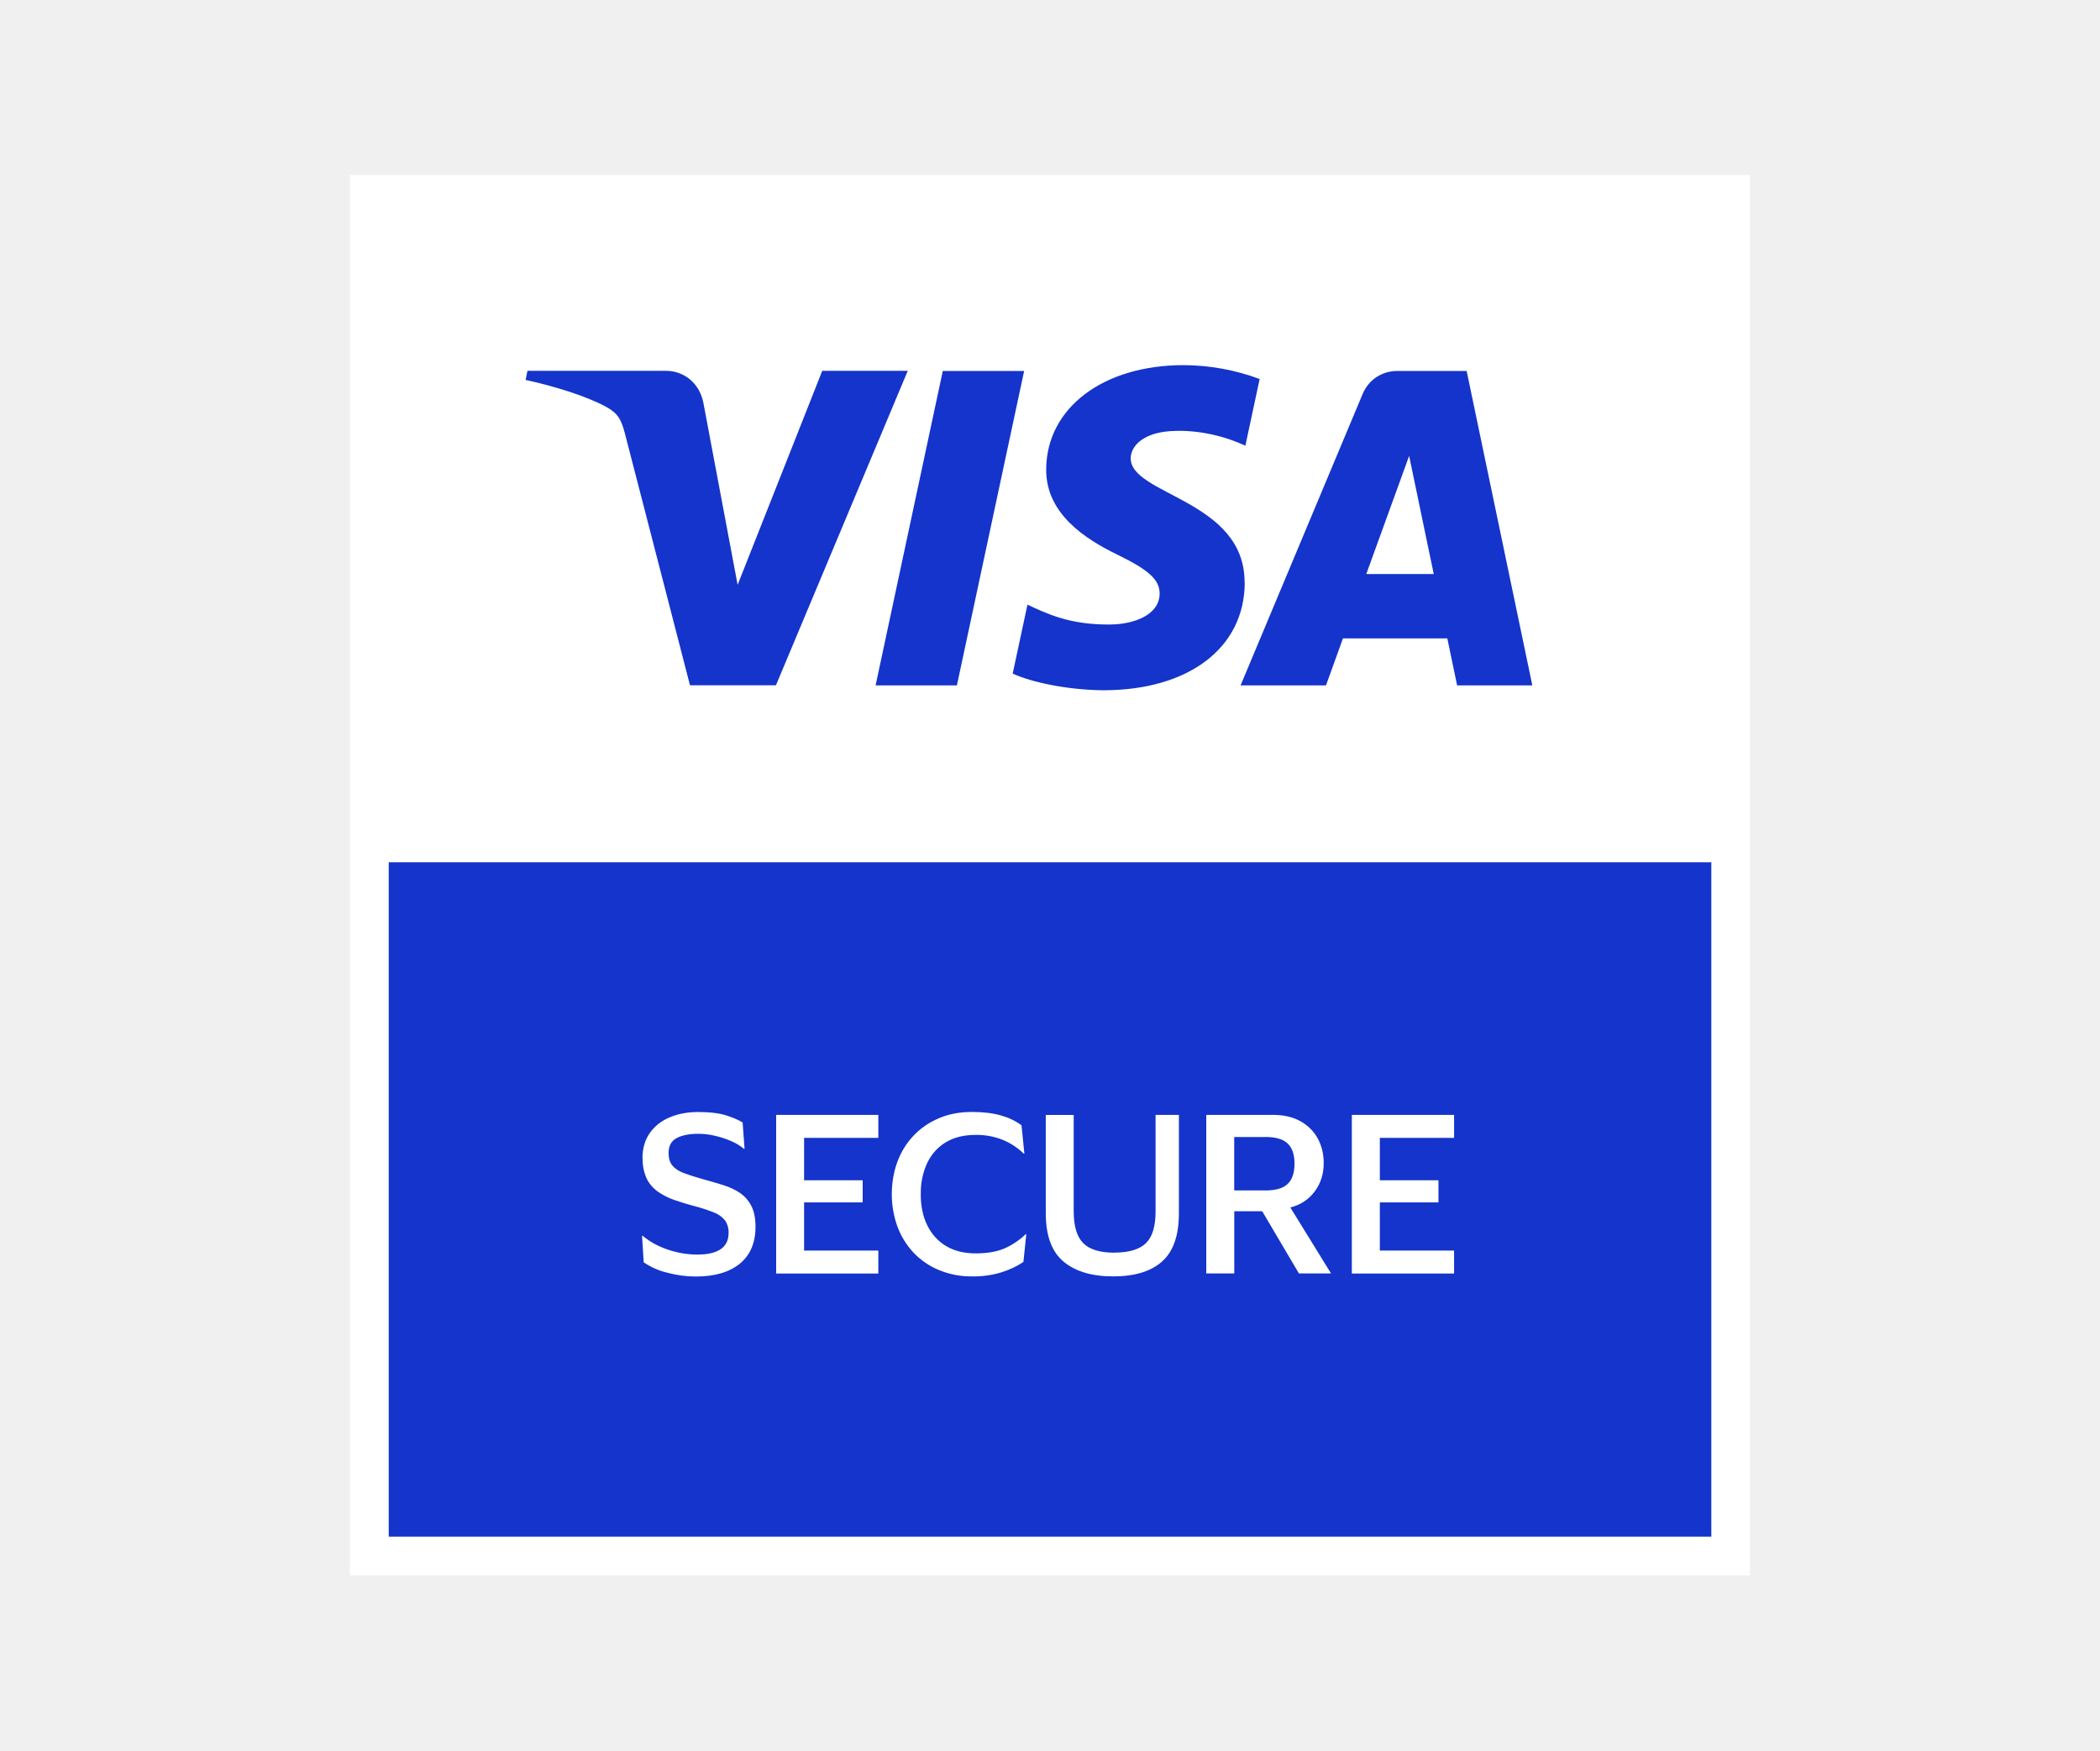
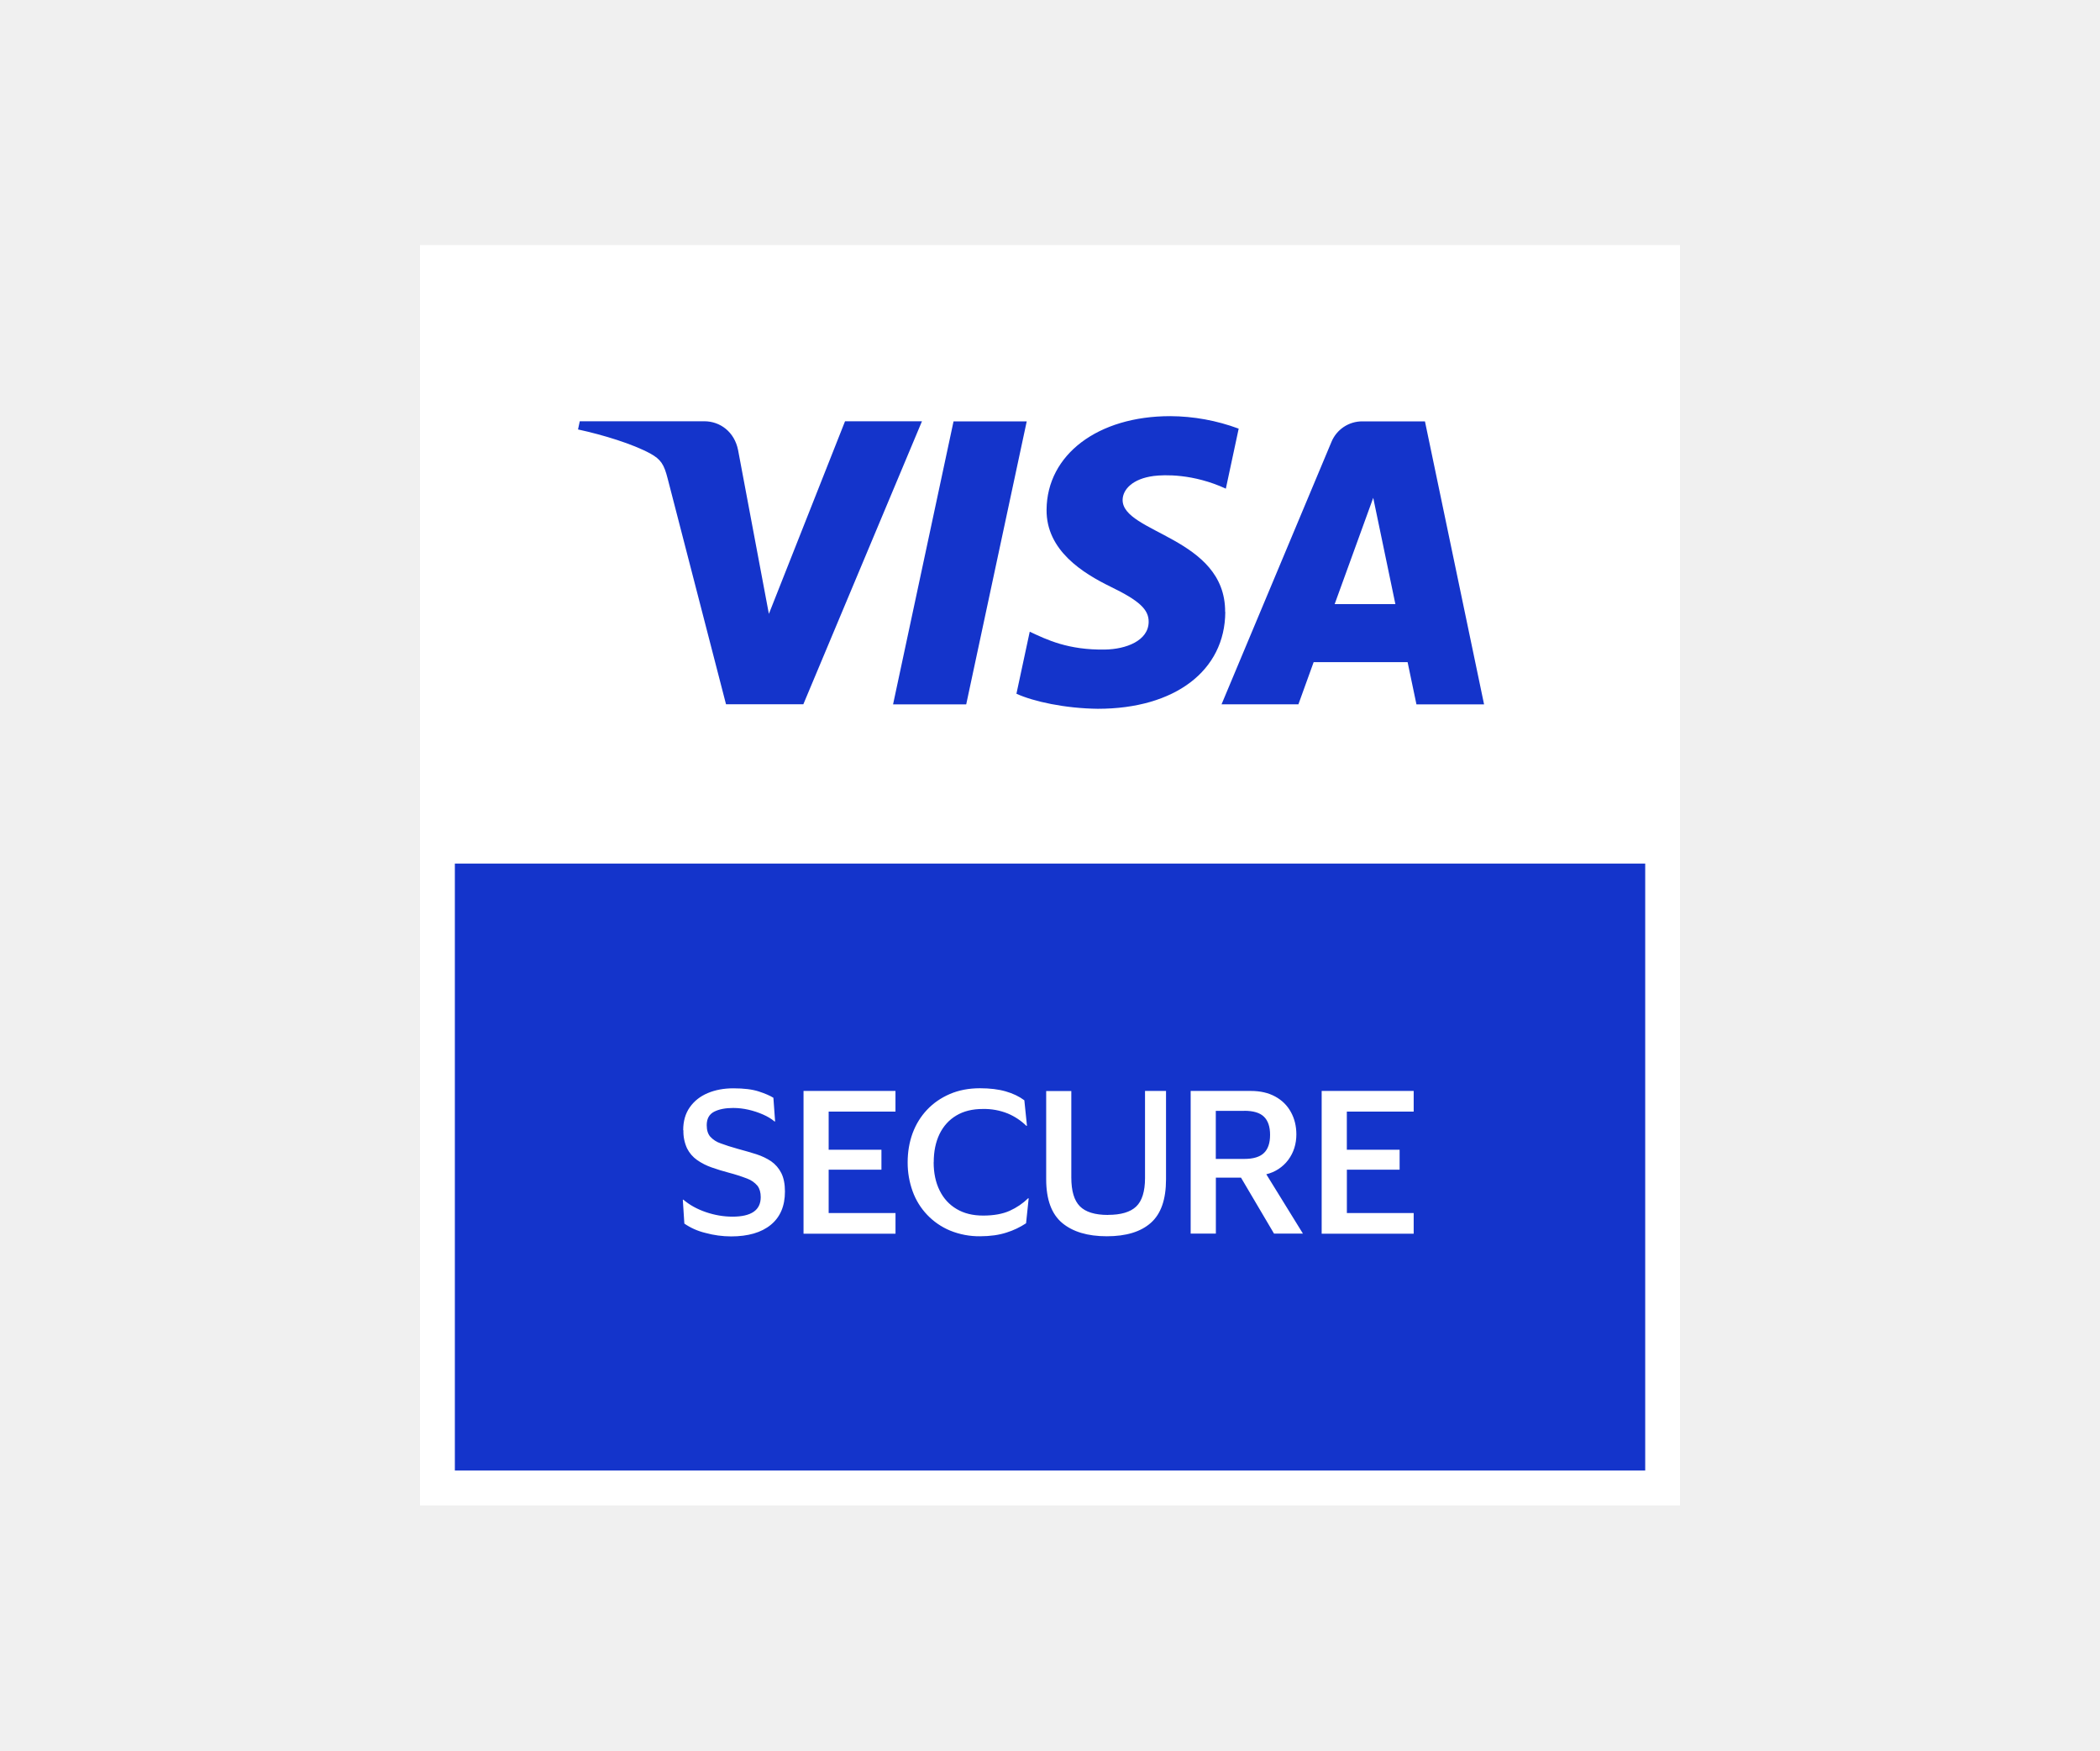
<svg xmlns="http://www.w3.org/2000/svg" width="60" height="50" fill="none" viewBox="0 0 60 50">
-   <path fill="#fff" d="M50 5H10v40h40z" />
-   <path fill="#1434cb" d="M48.895 24.63H11.107v19.263h37.788zM25.936 10.592l-3.766 8.982h-2.456l-1.853-7.168c-.113-.44-.21-.602-.552-.79-.56-.303-1.48-.588-2.292-.764l.054-.26h3.954c.503 0 .957.335 1.072.915l.978 5.198 2.418-6.113h2.443m9.624 6.05c.01-2.37-3.277-2.5-3.254-3.561.008-.321.313-.665.985-.752.334-.042 1.25-.077 2.291.402l.408-1.905a6.3 6.3 0 0 0-2.173-.396c-2.297 0-3.913 1.22-3.926 2.97-.014 1.293 1.154 2.014 2.035 2.444.907.44 1.21.724 1.206 1.116-.006.602-.724.868-1.39.878-1.17.019-1.847-.315-2.386-.567l-.422 1.97c.543.248 1.545.464 2.584.476 2.442 0 4.038-1.206 4.046-3.073m6.067 2.934h2.15l-1.877-8.982h-1.982c-.447 0-.823.258-.99.659l-3.487 8.323h2.44l.485-1.342h2.982l.28 1.342zm-2.594-3.182 1.224-3.374.703 3.374zm-9.776-5.8-1.921 8.982h-2.323l1.92-8.982z" />
-   <path fill="#fff" d="M18.356 33.093q0-.431.208-.727.21-.299.57-.45.359-.152.814-.152.505 0 .808.099.3.098.462.2l.055.751h-.018a1.5 1.5 0 0 0-.366-.22 2.6 2.6 0 0 0-.462-.151 2 2 0 0 0-.483-.057q-.375 0-.608.121t-.233.426q0 .234.111.364.11.132.332.214.221.082.547.174.309.084.582.17.271.087.475.226a1 1 0 0 1 .319.37q.116.23.117.587 0 .692-.45 1.059-.45.366-1.26.366-.406 0-.817-.111a2 2 0 0 1-.667-.295l-.048-.758h.018q.297.252.715.394t.84.143q.9 0 .9-.62a.6.6 0 0 0-.102-.357.76.76 0 0 0-.327-.23 5 5 0 0 0-.59-.189 7 7 0 0 1-.541-.167 1.9 1.9 0 0 1-.459-.233 1 1 0 0 1-.319-.37 1.3 1.3 0 0 1-.117-.577zM22.176 36.376v-4.53h2.919v.657h-2.121v1.21h1.674v.632h-1.674v1.376h2.121v.657h-2.92zM26.307 34.111q0 .513.188.893.188.381.539.59t.847.208c.329 0 .618-.05.84-.151a2.1 2.1 0 0 0 .584-.397h.018l-.083.792q-.263.18-.62.295a2.7 2.7 0 0 1-.835.118 2.4 2.4 0 0 1-.961-.182 2.1 2.1 0 0 1-.727-.501 2.2 2.2 0 0 1-.459-.748 2.7 2.7 0 0 1-.158-.917c0-.325.053-.636.158-.921q.158-.427.459-.746.3-.319.723-.5.424-.183.953-.182.477 0 .823.099.344.099.59.282l.082.81h-.018a1.9 1.9 0 0 0-.59-.39 2 2 0 0 0-.792-.145q-.494 0-.842.208-.348.21-.533.59a2 2 0 0 0-.184.893zM31.843 35.78q.614-.001.893-.265.279-.265.28-.903v-2.766h.667v2.807q0 .953-.48 1.38t-1.399.426c-.612 0-1.08-.142-1.418-.423q-.506-.423-.507-1.382v-2.806h.798v2.748q0 .638.27.911.27.274.892.275zM34.465 36.376v-4.53h1.913q.447 0 .772.178.324.18.497.491.173.313.173.707.001.465-.256.81-.258.346-.697.459l1.162 1.883h-.918l-1.048-1.776h-.798v1.776h-.798zm1.699-3.897h-.901v1.525h.9q.435 0 .63-.188.193-.188.193-.576t-.194-.575-.628-.188zM38.624 36.376v-4.53h2.921v.657h-2.121v1.21h1.675v.632h-1.675v1.376h2.121v.657h-2.921z" />
+   <path fill="#fff" d="M48 7H12v36h36z" />
+   <path fill="#1434cb" d="M47.006 24.667h-34.01v17.337h34.01zM26.342 12.033l-3.389 8.083h-2.21l-1.668-6.45c-.102-.397-.189-.542-.496-.712-.504-.272-1.333-.529-2.064-.687l.05-.234h3.557c.453 0 .862.302.966.823l.88 4.679 2.176-5.502h2.198m8.662 5.445c.01-2.133-2.949-2.25-2.929-3.205.007-.29.282-.598.887-.677.3-.038 1.126-.069 2.062.362l.367-1.714a5.7 5.7 0 0 0-1.956-.357c-2.067 0-3.522 1.098-3.533 2.673-.012 1.164 1.039 1.813 1.831 2.2.817.396 1.09.65 1.086 1.004-.006.541-.651.781-1.251.79-1.053.017-1.662-.283-2.147-.51l-.38 1.772c.489.224 1.39.419 2.325.43 2.198 0 3.635-1.086 3.642-2.766m5.46 2.64h1.934l-1.689-8.084H38.93a.95.95 0 0 0-.891.593l-3.138 7.49h2.196l.436-1.206h2.684l.253 1.207zm-2.335-2.864 1.102-3.036.633 3.036zm-8.798-5.22-1.729 8.084h-2.09l1.728-8.084z" />
+   <path fill="#fff" d="M19.52 32.284q0-.388.188-.655.188-.268.512-.405.325-.137.733-.137.454 0 .727.09.27.088.417.18l.049.676h-.017q-.134-.113-.329-.198a2.3 2.3 0 0 0-.416-.137 2 2 0 0 0-.435-.05q-.337 0-.547.108-.21.11-.21.384 0 .21.1.327a.7.7 0 0 0 .3.193q.198.075.492.157.278.075.524.152.243.079.427.204a.9.9 0 0 1 .287.333q.105.207.105.529 0 .621-.405.952-.404.33-1.134.33a2.8 2.8 0 0 1-.735-.1 1.8 1.8 0 0 1-.6-.266l-.044-.682h.017q.267.227.643.355t.757.129q.81 0 .809-.558 0-.2-.091-.322a.7.7 0 0 0-.295-.207 5 5 0 0 0-.53-.17 6 6 0 0 1-.488-.15 1.7 1.7 0 0 1-.413-.21.9.9 0 0 1-.287-.332 1.15 1.15 0 0 1-.105-.52zM22.958 35.238v-4.076h2.627v.59h-1.909v1.09h1.508v.569h-1.508v1.238h1.91v.591h-2.628zM26.676 33.2q0 .461.17.804.168.343.485.53.316.189.762.188c.296 0 .556-.046.756-.137q.3-.136.525-.356h.017l-.075.713a2.2 2.2 0 0 1-.558.265q-.322.105-.75.106a2.2 2.2 0 0 1-.866-.164 1.92 1.92 0 0 1-1.068-1.124 2.4 2.4 0 0 1-.141-.825c0-.293.047-.573.141-.83q.143-.384.413-.67t.651-.45.858-.165q.43 0 .74.09.31.089.531.254l.075.73h-.017a1.7 1.7 0 0 0-.53-.352 1.8 1.8 0 0 0-.713-.13q-.445-.001-.759.187-.313.187-.48.53-.165.344-.165.804zM31.658 34.702q.554 0 .804-.238.252-.24.253-.813v-2.49h.6v2.526q0 .859-.433 1.242-.431.384-1.258.384c-.551 0-.973-.128-1.276-.38q-.456-.383-.457-1.244v-2.525h.718v2.472q0 .574.244.82.243.247.802.248zM34.019 35.238v-4.076h1.721q.402 0 .695.16t.447.442q.156.281.157.636 0 .417-.231.73a1.1 1.1 0 0 1-.628.412l1.046 1.694H36.4l-.943-1.598h-.718v1.598h-.719zm1.529-3.507h-.811v1.373h.81q.391 0 .566-.17.175-.168.175-.518 0-.348-.175-.518-.174-.17-.565-.169zM37.762 35.238v-4.076h2.629v.59h-1.91v1.09h1.508v.569h-1.507v1.238h1.909v.591h-2.63z" />
</svg>
